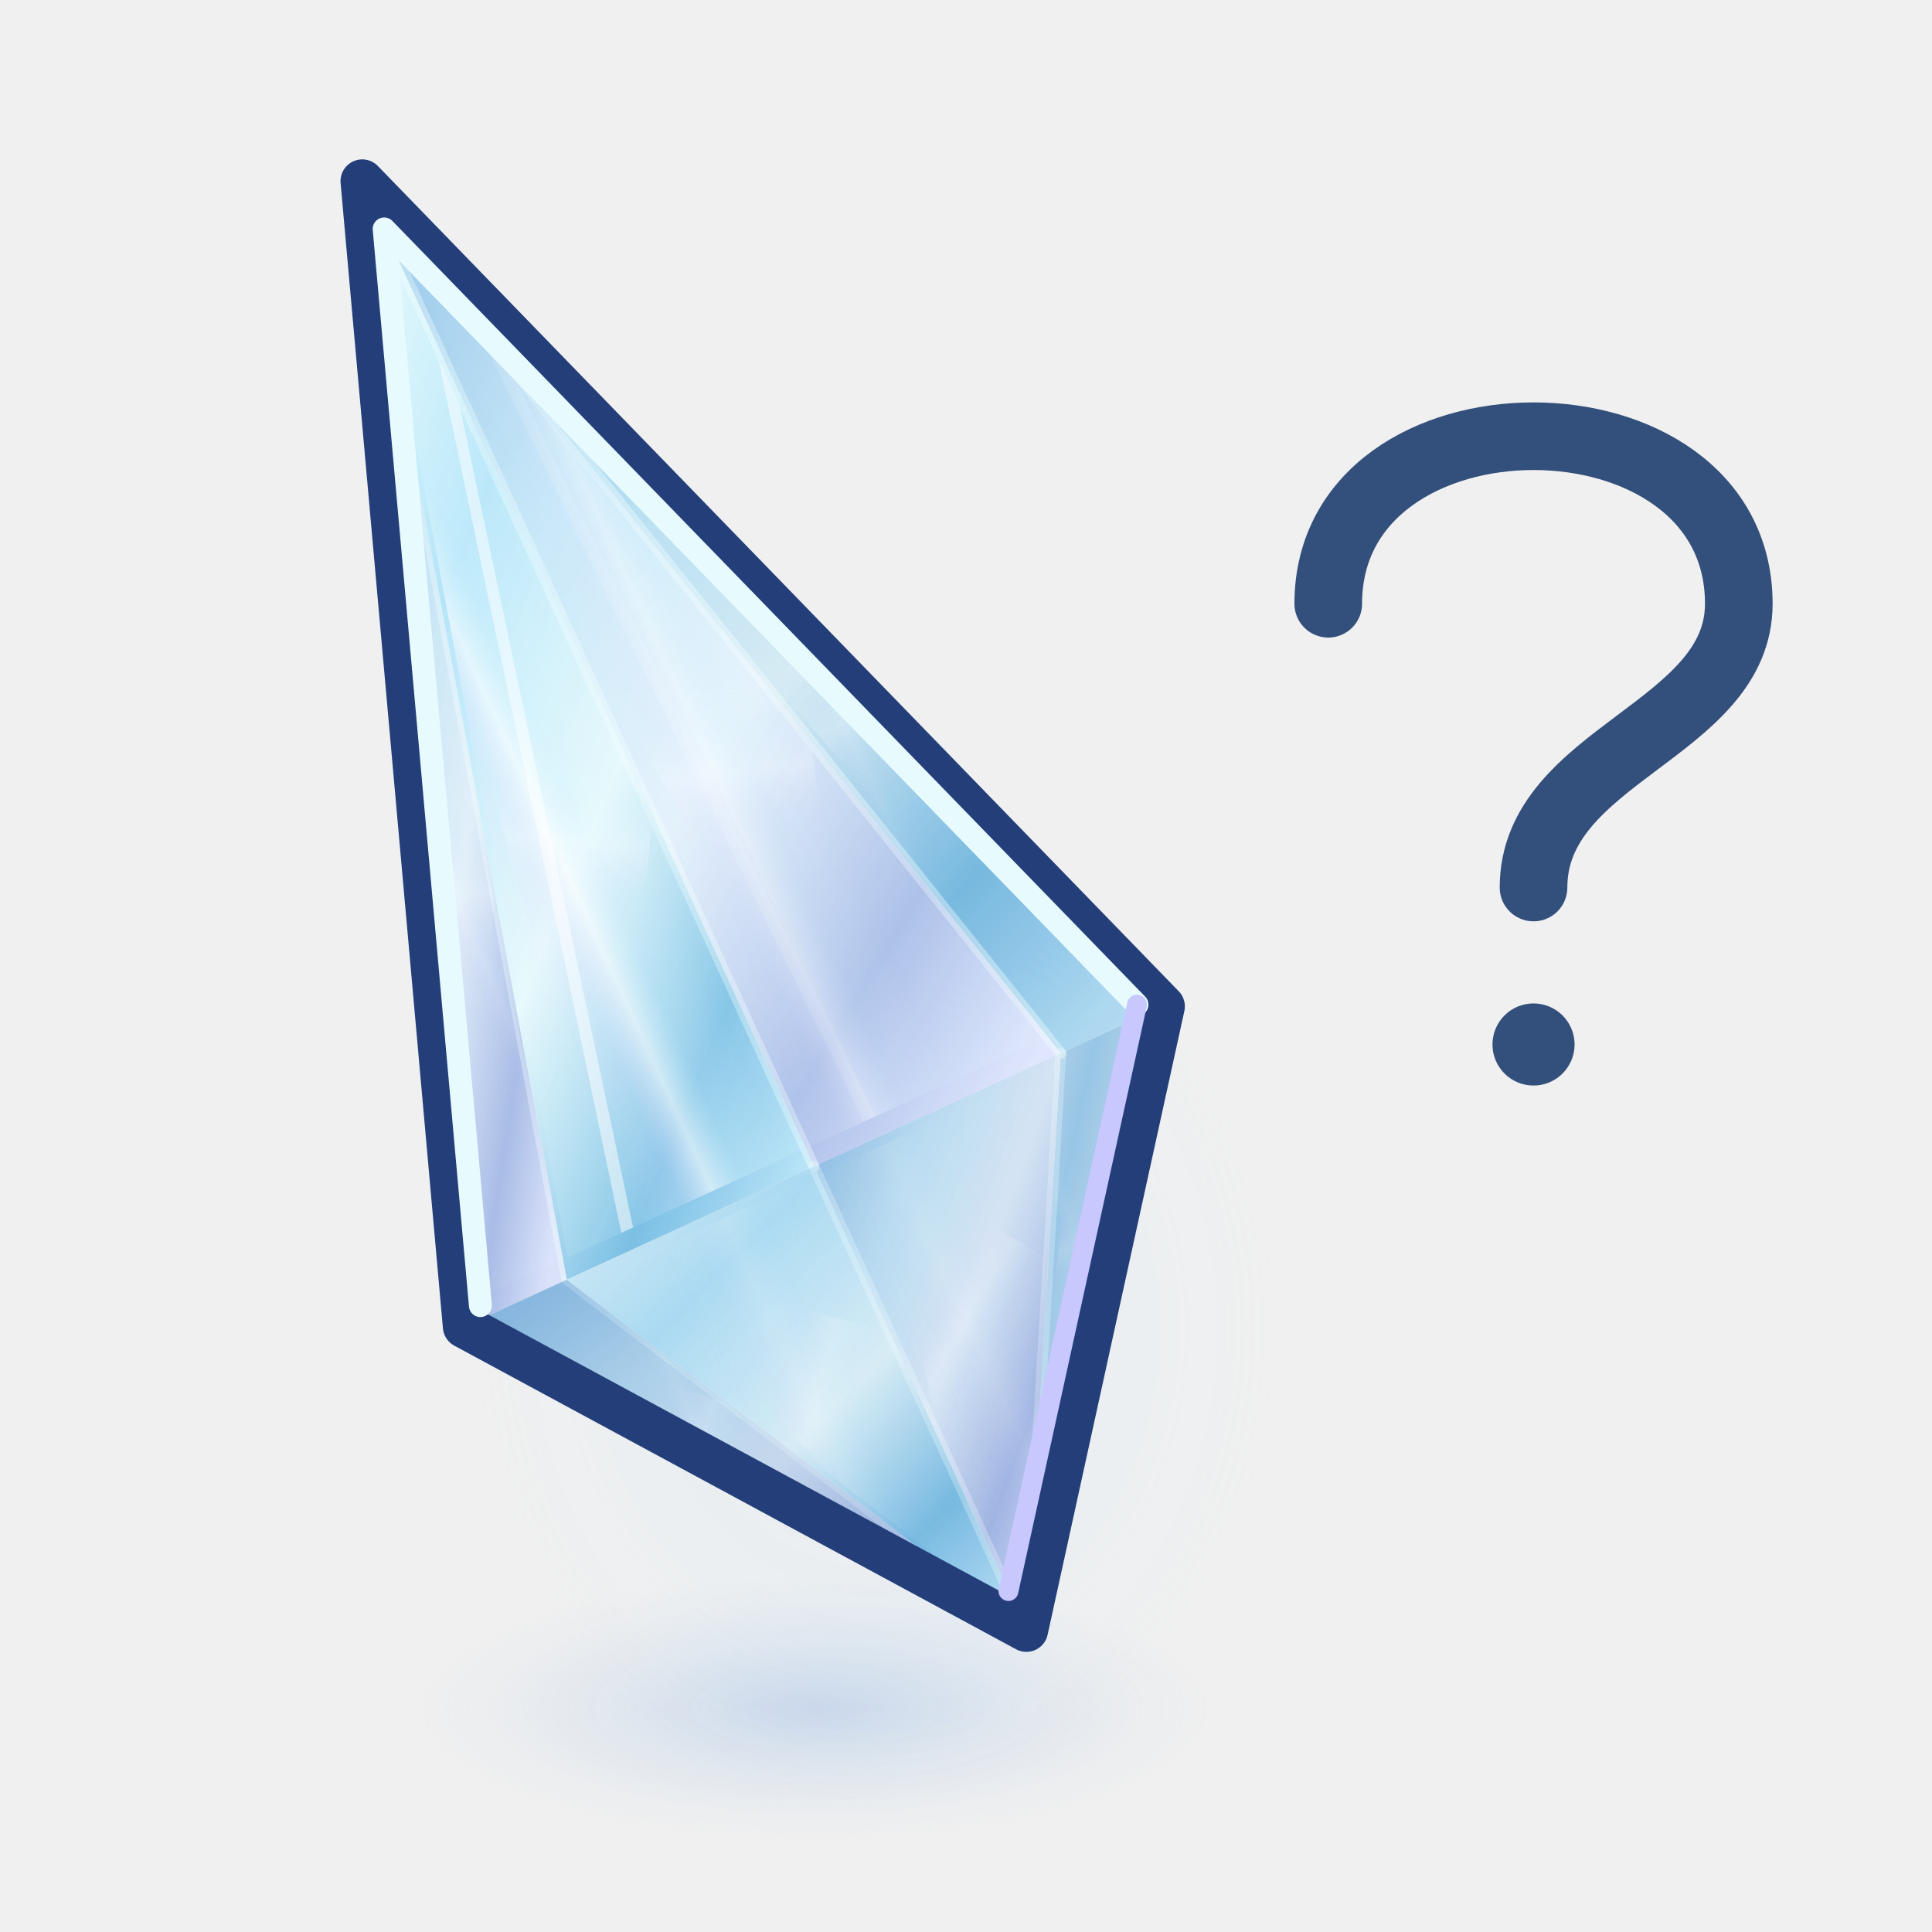
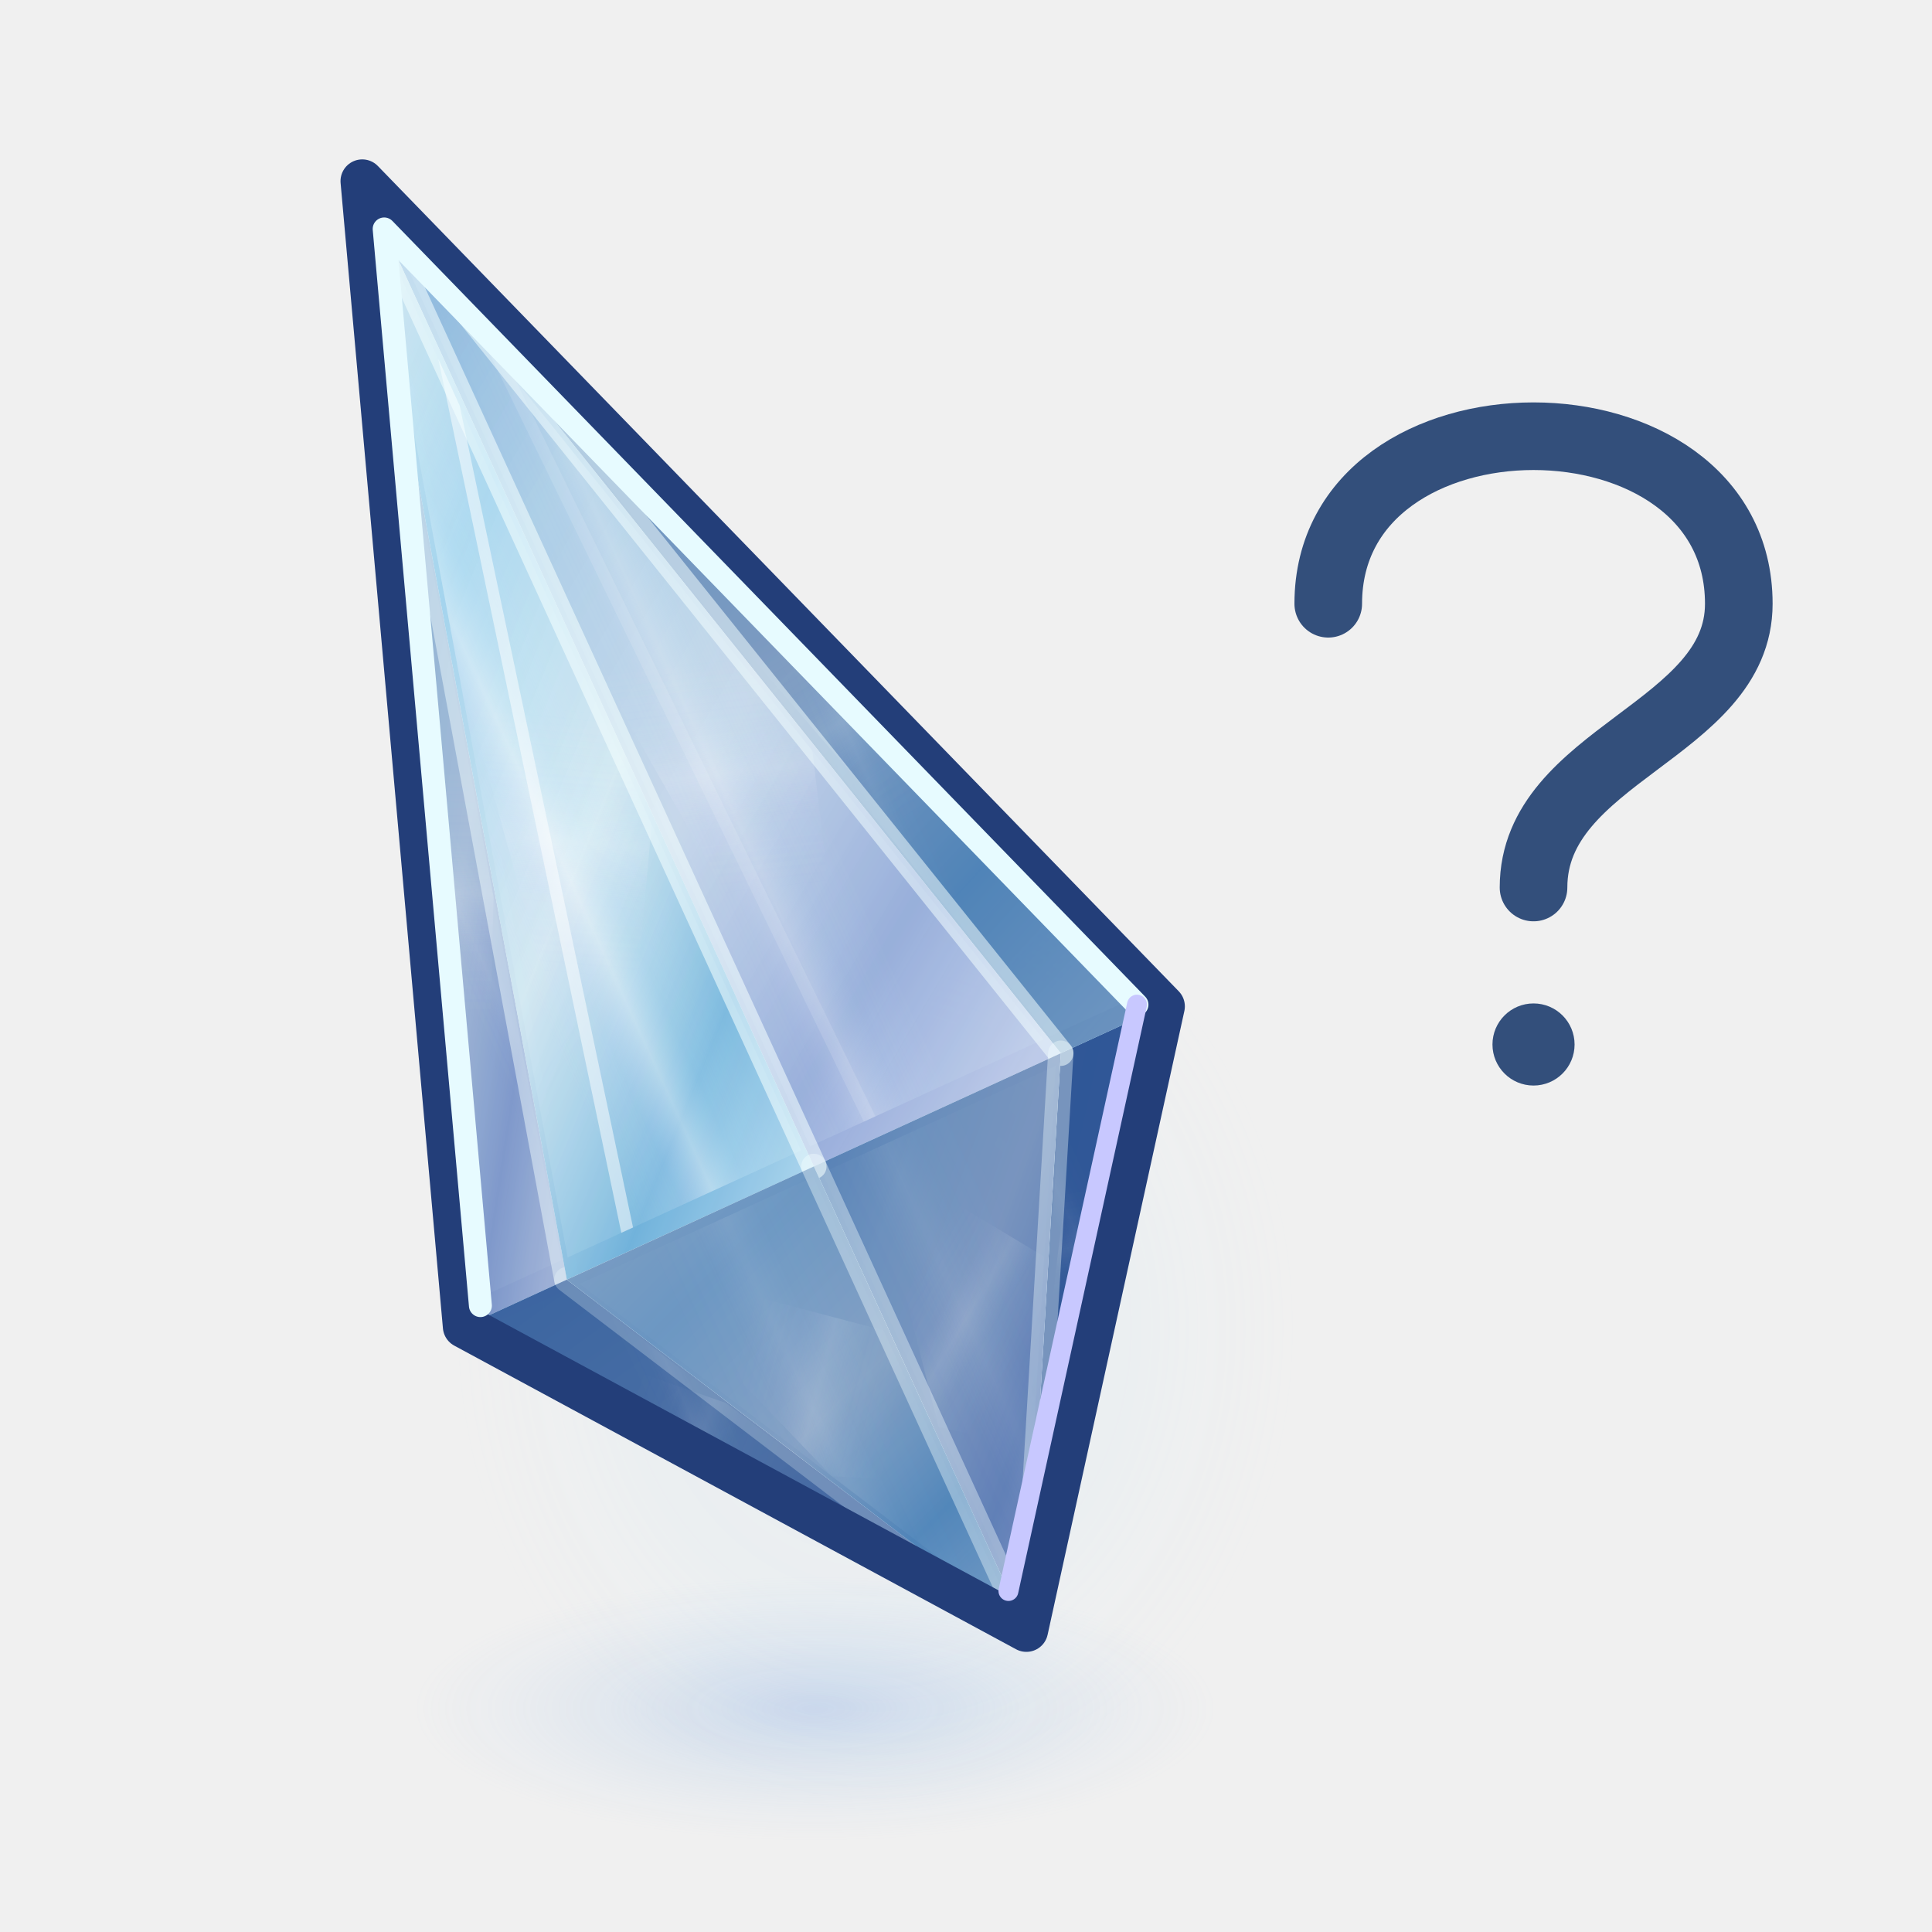
<svg xmlns="http://www.w3.org/2000/svg" width="32" height="32" viewBox="0 0 32 32">
  <defs>
    <linearGradient id="body" x1="0" y1="0" x2="1" y2="1">
      <stop stop-color="#e9f8ff" />
      <stop offset=".55" stop-color="#a1d8fa" />
      <stop offset="1" stop-color="#d8dcff" />
    </linearGradient>
    <linearGradient id="crown" x1="0" y1="0" x2=".8" y2="1">
      <stop stop-color="#b9d7ff" />
      <stop offset=".40" stop-color="#f9ffff" />
      <stop offset=".70" stop-color="#eafaff" />
      <stop offset="1" stop-color="#7dcef2" />
    </linearGradient>
    <linearGradient id="left" x1="0" y1="0" x2="1" y2=".5">
      <stop stop-color="#3265a6" />
      <stop offset=".32" stop-color="#4ea8dc" />
      <stop offset=".78" stop-color="#bbf3ff" />
      <stop offset="1" stop-color="#e9ffff" />
    </linearGradient>
    <linearGradient id="right" x1="0" y1="0" x2=".7" y2="1">
      <stop stop-color="#72b6f0" />
      <stop offset=".36" stop-color="#5486cb" />
      <stop offset=".7" stop-color="#d4e9ff" />
      <stop offset="1" stop-color="#f5edff" />
    </linearGradient>
    <linearGradient id="foot" x1="0" y1="0" x2="1" y2="1">
      <stop stop-color="#b1f3ff" />
      <stop offset=".48" stop-color="#51a8d9" />
      <stop offset=".52" stop-color="#d8f9ff" />
      <stop offset="1" stop-color="#b4b5ee" />
    </linearGradient>
    <linearGradient id="violet" x1="0" y1="0" x2="1" y2="1">
      <stop stop-color="#cbf3ff" />
      <stop offset=".5" stop-color="#8e91e4" />
      <stop offset="1" stop-color="#d8d0ff" />
    </linearGradient>
    <linearGradient id="inner" x1="0" y1="0" x2="1" y2="0">
      <stop stop-color="#345ca6" stop-opacity=".7" />
      <stop offset=".5" stop-color="#e0faff" stop-opacity=".25" />
      <stop offset="1" stop-color="#fbffff" stop-opacity=".8" />
    </linearGradient>
    <linearGradient id="refract" x1="0" y1="0" x2="1" y2="1">
      <stop stop-color="#f3ffff" />
      <stop offset=".46" stop-color="#c2e9ff" stop-opacity=".7" />
      <stop offset="1" stop-color="#bdbaf4" stop-opacity=".4" />
    </linearGradient>
    <linearGradient id="text" x1="0" y1="0" x2="1" y2="0">
      <stop stop-color="#76b6e7" />
      <stop offset=".48" stop-color="#f4ffff" />
      <stop offset="1" stop-color="#a6bcff" />
    </linearGradient>
    <radialGradient id="shadow">
      <stop stop-color="#578cdb" stop-opacity=".25" />
      <stop offset=".55" stop-color="#6ca4e2" stop-opacity=".10" />
      <stop offset="1" stop-color="#8db5ed" stop-opacity="0" />
    </radialGradient>
    <radialGradient id="halo">
      <stop stop-color="#bec7ff" stop-opacity=".10" />
      <stop offset=".6" stop-color="#a7dfff" stop-opacity=".07" />
      <stop offset="1" stop-color="#d4edff" stop-opacity="0" />
    </radialGradient>
    <linearGradient id="edgeIce" x1="0" y1="0" x2="1" y2="1">
      <stop offset="0.0" stop-color="#edfaff" />
      <stop offset="0.5" stop-color="#4e90e2" />
      <stop offset="1.0" stop-color="#e9ffff" />
    </linearGradient>
    <linearGradient id="edgeIndigo" x1="0" y1="0" x2="1" y2="1">
      <stop offset="0.0" stop-color="#174b9b" />
      <stop offset="0.5" stop-color="#83bfff" />
      <stop offset="1.0" stop-color="#6668c6" />
    </linearGradient>
    <linearGradient id="edgeLilac" x1="0" y1="0" x2="1" y2="1">
      <stop offset="0.0" stop-color="#929fe6" />
      <stop offset="0.5" stop-color="#faf5ff" />
      <stop offset="1.0" stop-color="#477cca" />
    </linearGradient>
    <linearGradient id="edgeBlue" x1="0" y1="0" x2="1" y2="1">
      <stop offset="0.0" stop-color="#2d5494" />
      <stop offset="0.5" stop-color="#94ecff" />
      <stop offset="1.0" stop-color="#318eca" />
    </linearGradient>
    <linearGradient id="tableLight" x1="0" y1="0" x2="1" y2="1">
      <stop offset="0.0" stop-color="#d0eaff" />
      <stop offset="0.5" stop-color="#ffffff" />
      <stop offset="1.0" stop-color="#acd7f7" />
    </linearGradient>
    <linearGradient id="tableBlue" x1="0" y1="0" x2="1" y2="1">
      <stop offset="0.0" stop-color="#529bd5" />
      <stop offset="0.5" stop-color="#defaff" />
      <stop offset="1.0" stop-color="#83c7ed" />
    </linearGradient>
    <linearGradient id="tableIce" x1="0" y1="0" x2="1" y2="1">
      <stop offset="0.0" stop-color="#d8faff" />
      <stop offset="0.5" stop-color="#55c3ea" />
      <stop offset="1.0" stop-color="#f1faff" />
    </linearGradient>
    <linearGradient id="tableLilac" x1="0" y1="0" x2="1" y2="1">
      <stop offset="0.0" stop-color="#718bd9" />
      <stop offset="0.5" stop-color="#d8ddff" />
      <stop offset="1.0" stop-color="#fcf7ff" />
    </linearGradient>
    <linearGradient id="reflectedBlue" x1="0" y1="0" x2="1" y2="1">
      <stop offset="0.0" stop-color="#e8ffff" />
      <stop offset="0.5" stop-color="#409dcc" />
      <stop offset="1.0" stop-color="#bbf3ff" />
    </linearGradient>
    <linearGradient id="depthGlass" x1="0" y1="0" x2=".85" y2="1">
      <stop stop-color="#385cae" stop-opacity=".24" />
      <stop offset=".4" stop-color="#80c9ef" stop-opacity=".08" />
      <stop offset=".72" stop-color="#7183d6" stop-opacity=".27" />
      <stop offset="1" stop-color="#e0d8ff" stop-opacity=".13" />
    </linearGradient>
    <linearGradient id="iceRefraction" x1="0" y1="0" x2="1" y2=".7">
      <stop stop-color="#58a9df" stop-opacity=".06" />
      <stop offset=".35" stop-color="#94e8ff" stop-opacity=".36" />
      <stop offset=".53" stop-color="#f3ffff" stop-opacity=".72" />
      <stop offset=".65" stop-color="#65c4eb" stop-opacity=".22" />
      <stop offset="1" stop-color="#b9eaff" stop-opacity="0" />
    </linearGradient>
    <linearGradient id="violetRefraction" x1="0" y1="1" x2="1" y2="0">
      <stop stop-color="#628dd5" stop-opacity="0" />
      <stop offset=".35" stop-color="#aaa6ef" stop-opacity=".31" />
      <stop offset=".52" stop-color="#f2eaff" stop-opacity=".59" />
      <stop offset=".7" stop-color="#8fdaf6" stop-opacity=".18" />
      <stop offset="1" stop-color="#b5dfff" stop-opacity="0" />
    </linearGradient>
    <linearGradient id="clearIce" x1="0" y1="0" x2="1" y2="1">
      <stop stop-color="#efffff" stop-opacity=".98" />
      <stop offset=".28" stop-color="#b2e5fa" stop-opacity=".94" />
      <stop offset=".55" stop-color="#e7fbff" stop-opacity=".88" />
      <stop offset=".78" stop-color="#78bfe5" stop-opacity=".96" />
      <stop offset="1" stop-color="#d1f2ff" stop-opacity=".98" />
    </linearGradient>
    <linearGradient id="clearLilac" x1="0" y1="0" x2="1" y2=".85">
      <stop stop-color="#88bde6" stop-opacity=".98" />
      <stop offset=".32" stop-color="#c5e9fa" stop-opacity=".94" />
      <stop offset=".58" stop-color="#e8f5ff" stop-opacity=".90" />
      <stop offset=".82" stop-color="#a9bce9" stop-opacity=".96" />
      <stop offset="1" stop-color="#e3e9ff" stop-opacity=".98" />
    </linearGradient>
  </defs>
  <ellipse cx="13.5" cy="28.3" rx="6.7" ry="2.2" fill="url(#shadow)" stroke="none" stroke-width="0" stroke-linejoin="round" stroke-linecap="round" />
  <ellipse cx="14.5" cy="22" rx="7" ry="8" fill="url(#halo)" stroke="none" stroke-width="0" stroke-linejoin="round" stroke-linecap="round" />
  <polygon points="6,3 19.265,16.669 17.57,17.445" fill="url(#clearIce)" stroke="none" stroke-width="0.7" stroke-linejoin="round" stroke-linecap="round" />
-   <polygon points="6,3 19.265,16.669 17.57,17.445" fill="#345da7" fill-opacity="0.098" stroke="none" stroke-width="0.7" stroke-linejoin="round" stroke-linecap="round" />
+   <polygon points="6,3 19.265,16.669 17.57,17.445" fill="#284f91" fill-opacity="0.561" stroke="none" stroke-width="0" stroke-linejoin="round" stroke-linecap="round" />
  <polygon points="6.455,3.515 18.991,16.432 17.389,17.166" fill="#efffff" fill-opacity="0.024" stroke="none" stroke-width="0.7" stroke-linejoin="round" stroke-linecap="round" />
  <defs>
    <linearGradient id="sheen5" gradientUnits="userSpaceOnUse" x1="13.019" y1="10.249" x2="15.038" y2="13.569">
      <stop stop-color="#e4faff" stop-opacity="0" />
-       <stop offset=".3" stop-color="#d6f5ff" stop-opacity="0.064" />
-       <stop offset=".5" stop-color="#ffffff" stop-opacity="0.212" />
-       <stop offset=".7" stop-color="#dfdcff" stop-opacity="0.053" />
+       <stop offset=".3" stop-color="#d6f5ff" stop-opacity="0.038" />
+       <stop offset=".5" stop-color="#ffffff" stop-opacity="0.127" />
+       <stop offset=".7" stop-color="#dfdcff" stop-opacity="0.032" />
      <stop offset="1" stop-color="#dfdcff" stop-opacity="0" />
    </linearGradient>
  </defs>
  <polygon points="10.216,7.391 14.603,11.911 17.71,17.019 11.048,9.249" fill="url(#sheen5)" />
  <defs>
    <linearGradient id="sheen6" gradientUnits="userSpaceOnUse" x1="14.567" y1="11.928" x2="13.526" y2="12.405">
      <stop stop-color="#e4faff" stop-opacity="0" />
-       <stop offset=".3" stop-color="#d6f5ff" stop-opacity="0.024" />
-       <stop offset=".5" stop-color="#ffffff" stop-opacity="0.081" />
-       <stop offset=".7" stop-color="#dfdcff" stop-opacity="0.02" />
+       <stop offset=".3" stop-color="#d6f5ff" stop-opacity="0.015" />
+       <stop offset=".5" stop-color="#ffffff" stop-opacity="0.048" />
+       <stop offset=".7" stop-color="#dfdcff" stop-opacity="0.012" />
      <stop offset="1" stop-color="#dfdcff" stop-opacity="0" />
    </linearGradient>
  </defs>
  <polygon points="6.455,3.515 18.991,16.432 17.389,17.166" fill="url(#sheen6)" />
-   <polyline points="6,3 19.265,16.669" fill="none" stroke="#f4ffff" stroke-opacity="0.286" stroke-width="0.18" stroke-linejoin="round" stroke-linecap="round" />
+   <polyline points="6,3 19.265,16.669" fill="none" stroke="#f4ffff" stroke-opacity="0.372" stroke-width="0.42" stroke-linejoin="round" stroke-linecap="round" />
  <polyline points="11.473,8.686 14.482,11.786" fill="none" stroke="#9bdfff" stroke-opacity="0" stroke-width="0.8" stroke-linejoin="round" stroke-linecap="round" />
  <polyline points="11.473,8.686 14.482,11.786" fill="none" stroke="#ffffff" stroke-opacity="0" stroke-width="0.29" stroke-linejoin="round" stroke-linecap="round" />
  <polygon points="17,27 19.265,16.669 17.57,17.445" fill="url(#clearIce)" stroke="none" stroke-width="0.7" stroke-linejoin="round" stroke-linecap="round" />
-   <polygon points="17,27 19.265,16.669 17.57,17.445" fill="#345da7" fill-opacity="0.231" stroke="none" stroke-width="0.7" stroke-linejoin="round" stroke-linecap="round" />
+   <polygon points="17,27 19.265,16.669 17.57,17.445" fill="#284f91" fill-opacity="0.949" stroke="none" stroke-width="0" stroke-linejoin="round" stroke-linecap="round" />
  <polygon points="17.052,26.635 19.192,16.872 17.591,17.606" fill="#efffff" fill-opacity="0" stroke="none" stroke-width="0.7" stroke-linejoin="round" stroke-linecap="round" />
  <defs>
    <linearGradient id="sheen13" gradientUnits="userSpaceOnUse" x1="18.189" y1="21.53" x2="17.844" y2="19.69">
      <stop stop-color="#e4faff" stop-opacity="0" />
-       <stop offset=".3" stop-color="#d6f5ff" stop-opacity="0.041" />
-       <stop offset=".5" stop-color="#ffffff" stop-opacity="0.137" />
-       <stop offset=".7" stop-color="#dfdcff" stop-opacity="0.034" />
+       <stop offset=".3" stop-color="#d6f5ff" stop-opacity="0.025" />
+       <stop offset=".5" stop-color="#ffffff" stop-opacity="0.082" />
+       <stop offset=".7" stop-color="#dfdcff" stop-opacity="0.021" />
      <stop offset="1" stop-color="#dfdcff" stop-opacity="0" />
    </linearGradient>
  </defs>
  <polygon points="17.694,23.706 18.443,20.289 17.911,17.459 17.278,22.843" fill="url(#sheen13)" />
  <defs>
    <linearGradient id="sheen14" gradientUnits="userSpaceOnUse" x1="18.407" y1="20.306" x2="17.366" y2="20.783">
      <stop stop-color="#e4faff" stop-opacity="0" />
-       <stop offset=".3" stop-color="#d6f5ff" stop-opacity="0.024" />
-       <stop offset=".5" stop-color="#ffffff" stop-opacity="0.08" />
-       <stop offset=".7" stop-color="#dfdcff" stop-opacity="0.02" />
+       <stop offset=".3" stop-color="#d6f5ff" stop-opacity="0.014" />
+       <stop offset=".5" stop-color="#ffffff" stop-opacity="0.048" />
+       <stop offset=".7" stop-color="#dfdcff" stop-opacity="0.012" />
      <stop offset="1" stop-color="#dfdcff" stop-opacity="0" />
    </linearGradient>
  </defs>
  <polygon points="17.052,26.635 19.192,16.872 17.591,17.606" fill="url(#sheen14)" />
-   <polyline points="17,27 19.265,16.669" fill="none" stroke="#f4ffff" stroke-opacity="0.157" stroke-width="0.18" stroke-linejoin="round" stroke-linecap="round" />
+   <polyline points="17,27 19.265,16.669" fill="none" stroke="#f4ffff" stroke-opacity="0.188" stroke-width="0.42" stroke-linejoin="round" stroke-linecap="round" />
  <polyline points="17.909,22.727 18.422,20.384" fill="none" stroke="#9bdfff" stroke-opacity="0" stroke-width="0.8" stroke-linejoin="round" stroke-linecap="round" />
  <polyline points="17.909,22.727 18.422,20.384" fill="none" stroke="#ffffff" stroke-opacity="0" stroke-width="0.29" stroke-linejoin="round" stroke-linecap="round" />
  <polygon points="6,3 9.389,21.195 7.695,21.971" fill="url(#clearLilac)" stroke="none" stroke-width="0.7" stroke-linejoin="round" stroke-linecap="round" />
-   <polygon points="6,3 9.389,21.195 7.695,21.971" fill="#345da7" fill-opacity="0.047" stroke="none" stroke-width="0.7" stroke-linejoin="round" stroke-linecap="round" />
+   <polygon points="6,3 9.389,21.195 7.695,21.971" fill="#284f91" fill-opacity="0.372" stroke="none" stroke-width="0" stroke-linejoin="round" stroke-linecap="round" />
  <polygon points="6.093,3.681 9.296,20.875 7.695,21.609" fill="#efffff" fill-opacity="0.051" stroke="none" stroke-width="0.7" stroke-linejoin="round" stroke-linecap="round" />
  <defs>
    <linearGradient id="sheen21" gradientUnits="userSpaceOnUse" x1="7.785" y1="12.648" x2="7.681" y2="16.941">
      <stop stop-color="#e4faff" stop-opacity="0" />
-       <stop offset=".3" stop-color="#d6f5ff" stop-opacity="0.074" />
-       <stop offset=".5" stop-color="#ffffff" stop-opacity="0.247" />
-       <stop offset=".7" stop-color="#dfdcff" stop-opacity="0.062" />
+       <stop offset=".3" stop-color="#d6f5ff" stop-opacity="0.044" />
+       <stop offset=".5" stop-color="#ffffff" stop-opacity="0.148" />
+       <stop offset=".7" stop-color="#dfdcff" stop-opacity="0.037" />
      <stop offset="1" stop-color="#dfdcff" stop-opacity="0" />
    </linearGradient>
  </defs>
  <polygon points="7.054,8.84 8.175,14.857 8.015,21.462 6.766,11.211" fill="url(#sheen21)" />
  <defs>
    <linearGradient id="sheen22" gradientUnits="userSpaceOnUse" x1="8.139" y1="14.874" x2="7.098" y2="15.351">
      <stop stop-color="#e4faff" stop-opacity="0" />
-       <stop offset=".3" stop-color="#d6f5ff" stop-opacity="0.03" />
-       <stop offset=".5" stop-color="#ffffff" stop-opacity="0.101" />
-       <stop offset=".7" stop-color="#dfdcff" stop-opacity="0.025" />
+       <stop offset=".3" stop-color="#d6f5ff" stop-opacity="0.018" />
+       <stop offset=".5" stop-color="#ffffff" stop-opacity="0.06" />
+       <stop offset=".7" stop-color="#dfdcff" stop-opacity="0.015" />
      <stop offset="1" stop-color="#dfdcff" stop-opacity="0" />
    </linearGradient>
  </defs>
  <polygon points="6.093,3.681 9.296,20.875 7.695,21.609" fill="url(#sheen22)" />
-   <polyline points="6,3 9.389,21.195" fill="none" stroke="#f4ffff" stroke-opacity="0.341" stroke-width="0.18" stroke-linejoin="round" stroke-linecap="round" />
+   <polyline points="6,3 9.389,21.195" fill="none" stroke="#f4ffff" stroke-opacity="0.459" stroke-width="0.42" stroke-linejoin="round" stroke-linecap="round" />
  <polyline points="7.375,10.565 8.144,14.691" fill="none" stroke="#9bdfff" stroke-opacity="0" stroke-width="0.8" stroke-linejoin="round" stroke-linecap="round" />
  <polyline points="7.375,10.565 8.144,14.691" fill="none" stroke="#ffffff" stroke-opacity="0" stroke-width="0.29" stroke-linejoin="round" stroke-linecap="round" />
  <polygon points="17,27 9.389,21.195 7.695,21.971" fill="url(#clearLilac)" stroke="none" stroke-width="0.7" stroke-linejoin="round" stroke-linecap="round" />
-   <polygon points="17,27 9.389,21.195 7.695,21.971" fill="#345da7" fill-opacity="0.184" stroke="none" stroke-width="0.7" stroke-linejoin="round" stroke-linecap="round" />
+   <polygon points="17,27 9.389,21.195 7.695,21.971" fill="#284f91" fill-opacity="0.824" stroke="none" stroke-width="0" stroke-linejoin="round" stroke-linecap="round" />
  <polygon points="16.69,26.801 9.498,21.316 7.897,22.049" fill="#efffff" fill-opacity="0.004" stroke="none" stroke-width="0.7" stroke-linejoin="round" stroke-linecap="round" />
  <defs>
    <linearGradient id="sheen29" gradientUnits="userSpaceOnUse" x1="12.956" y1="23.928" x2="10.487" y2="23.062">
      <stop stop-color="#e4faff" stop-opacity="0" />
-       <stop offset=".3" stop-color="#d6f5ff" stop-opacity="0.049" />
-       <stop offset=".5" stop-color="#ffffff" stop-opacity="0.163" />
-       <stop offset=".7" stop-color="#dfdcff" stop-opacity="0.041" />
+       <stop offset=".3" stop-color="#d6f5ff" stop-opacity="0.029" />
+       <stop offset=".5" stop-color="#ffffff" stop-opacity="0.098" />
+       <stop offset=".7" stop-color="#dfdcff" stop-opacity="0.024" />
      <stop offset="1" stop-color="#dfdcff" stop-opacity="0" />
    </linearGradient>
  </defs>
  <polygon points="14.532,25.156 12.015,23.235 8.217,21.902 12.997,24.805" fill="url(#sheen29)" />
  <defs>
    <linearGradient id="sheen30" gradientUnits="userSpaceOnUse" x1="11.979" y1="23.252" x2="10.938" y2="23.729">
      <stop stop-color="#e4faff" stop-opacity="0" />
-       <stop offset=".3" stop-color="#d6f5ff" stop-opacity="0.024" />
-       <stop offset=".5" stop-color="#ffffff" stop-opacity="0.08" />
-       <stop offset=".7" stop-color="#dfdcff" stop-opacity="0.02" />
+       <stop offset=".3" stop-color="#d6f5ff" stop-opacity="0.014" />
+       <stop offset=".5" stop-color="#ffffff" stop-opacity="0.048" />
+       <stop offset=".7" stop-color="#dfdcff" stop-opacity="0.012" />
      <stop offset="1" stop-color="#dfdcff" stop-opacity="0" />
    </linearGradient>
  </defs>
  <polygon points="16.69,26.801 9.498,21.316 7.897,22.049" fill="url(#sheen30)" />
-   <polyline points="17,27 9.389,21.195" fill="none" stroke="#f4ffff" stroke-opacity="0.2" stroke-width="0.18" stroke-linejoin="round" stroke-linecap="round" />
+   <polyline points="17,27 9.389,21.195" fill="none" stroke="#f4ffff" stroke-opacity="0.247" stroke-width="0.42" stroke-linejoin="round" stroke-linecap="round" />
  <polyline points="13.811,24.605 12.085,23.289" fill="none" stroke="#9bdfff" stroke-opacity="0" stroke-width="0.8" stroke-linejoin="round" stroke-linecap="round" />
  <polyline points="13.811,24.605 12.085,23.289" fill="none" stroke="#ffffff" stroke-opacity="0" stroke-width="0.29" stroke-linejoin="round" stroke-linecap="round" />
  <polygon points="6,3 17.57,17.445 13.48,19.32" fill="url(#clearLilac)" stroke="none" stroke-width="0.7" stroke-linejoin="round" stroke-linecap="round" />
-   <polygon points="6,3 17.57,17.445 13.48,19.32" fill="#345da7" fill-opacity="0.016" stroke="none" stroke-width="0.7" stroke-linejoin="round" stroke-linecap="round" />
+   <polygon points="6,3 17.57,17.445 13.48,19.32" fill="#284f91" fill-opacity="0.196" stroke="none" stroke-width="0" stroke-linejoin="round" stroke-linecap="round" />
  <polygon points="6.349,3.564 17.283,17.215 13.418,18.986" fill="#efffff" fill-opacity="0.086" stroke="none" stroke-width="0.7" stroke-linejoin="round" stroke-linecap="round" />
  <defs>
    <linearGradient id="sheen37" gradientUnits="userSpaceOnUse" x1="12.116" y1="10.756" x2="12.593" y2="14.782">
      <stop stop-color="#e4faff" stop-opacity="0" />
-       <stop offset=".3" stop-color="#d6f5ff" stop-opacity="0.071" />
-       <stop offset=".5" stop-color="#ffffff" stop-opacity="0.238" />
-       <stop offset=".7" stop-color="#dfdcff" stop-opacity="0.06" />
+       <stop offset=".3" stop-color="#d6f5ff" stop-opacity="0.043" />
+       <stop offset=".5" stop-color="#ffffff" stop-opacity="0.143" />
+       <stop offset=".7" stop-color="#dfdcff" stop-opacity="0.036" />
      <stop offset="1" stop-color="#dfdcff" stop-opacity="0" />
    </linearGradient>
  </defs>
  <polygon points="9.63,7.659 13.456,12.437 14.191,18.632 9.318,10.041" fill="url(#sheen37)" />
  <defs>
    <linearGradient id="sheen38" gradientUnits="userSpaceOnUse" x1="13.248" y1="12.533" x2="10.735" y2="13.684">
      <stop stop-color="#e4faff" stop-opacity="0" />
-       <stop offset=".3" stop-color="#d6f5ff" stop-opacity="0.097" />
-       <stop offset=".5" stop-color="#ffffff" stop-opacity="0.325" />
-       <stop offset=".7" stop-color="#dfdcff" stop-opacity="0.081" />
+       <stop offset=".3" stop-color="#d6f5ff" stop-opacity="0.058" />
+       <stop offset=".5" stop-color="#ffffff" stop-opacity="0.195" />
+       <stop offset=".7" stop-color="#dfdcff" stop-opacity="0.049" />
      <stop offset="1" stop-color="#dfdcff" stop-opacity="0" />
    </linearGradient>
  </defs>
  <polygon points="6.349,3.564 17.283,17.215 13.418,18.986" fill="url(#sheen38)" />
  <polygon points="7.989,5.612 8.536,6.294 14.5,18.49 14.307,18.579" fill="#ffffff" fill-opacity="0.122" stroke="none" stroke-width="0.7" stroke-linejoin="round" stroke-linecap="round" />
-   <polyline points="6,3 17.57,17.445" fill="none" stroke="#f4ffff" stroke-opacity="0.392" stroke-width="0.18" stroke-linejoin="round" stroke-linecap="round" />
+   <polyline points="6,3 17.57,17.445" fill="none" stroke="#f4ffff" stroke-opacity="0.533" stroke-width="0.42" stroke-linejoin="round" stroke-linecap="round" />
  <polyline points="11.179,9.594 13.803,12.87" fill="none" stroke="#9bdfff" stroke-opacity="0" stroke-width="0.8" stroke-linejoin="round" stroke-linecap="round" />
  <polyline points="11.179,9.594 13.803,12.87" fill="none" stroke="#ffffff" stroke-opacity="0" stroke-width="0.29" stroke-linejoin="round" stroke-linecap="round" />
  <polygon points="17,27 17.57,17.445 13.48,19.32" fill="url(#clearLilac)" stroke="none" stroke-width="0.7" stroke-linejoin="round" stroke-linecap="round" />
-   <polygon points="17,27 17.57,17.445 13.48,19.32" fill="#345da7" fill-opacity="0.106" stroke="none" stroke-width="0.7" stroke-linejoin="round" stroke-linecap="round" />
+   <polygon points="17,27 17.57,17.445 13.48,19.32" fill="#284f91" fill-opacity="0.588" stroke="none" stroke-width="0" stroke-linejoin="round" stroke-linecap="round" />
  <polygon points="16.946,26.684 17.485,17.655 13.62,19.426" fill="#efffff" fill-opacity="0.02" stroke="none" stroke-width="0.7" stroke-linejoin="round" stroke-linecap="round" />
  <defs>
    <linearGradient id="sheen46" gradientUnits="userSpaceOnUse" x1="17.235" y1="21.924" x2="15.347" y2="20.791">
      <stop stop-color="#e4faff" stop-opacity="0" />
-       <stop offset=".3" stop-color="#d6f5ff" stop-opacity="0.056" />
-       <stop offset=".5" stop-color="#ffffff" stop-opacity="0.187" />
-       <stop offset=".7" stop-color="#dfdcff" stop-opacity="0.047" />
+       <stop offset=".3" stop-color="#d6f5ff" stop-opacity="0.034" />
+       <stop offset=".5" stop-color="#ffffff" stop-opacity="0.112" />
+       <stop offset=".7" stop-color="#dfdcff" stop-opacity="0.028" />
      <stop offset="1" stop-color="#dfdcff" stop-opacity="0" />
    </linearGradient>
  </defs>
  <polygon points="17.108,23.975 17.296,20.815 14.393,19.072 15.549,23.636" fill="url(#sheen46)" />
  <defs>
    <linearGradient id="sheen47" gradientUnits="userSpaceOnUse" x1="17.088" y1="20.911" x2="14.575" y2="22.062">
      <stop stop-color="#e4faff" stop-opacity="0" />
-       <stop offset=".3" stop-color="#d6f5ff" stop-opacity="0.029" />
-       <stop offset=".5" stop-color="#ffffff" stop-opacity="0.097" />
-       <stop offset=".7" stop-color="#dfdcff" stop-opacity="0.024" />
+       <stop offset=".3" stop-color="#d6f5ff" stop-opacity="0.017" />
+       <stop offset=".5" stop-color="#ffffff" stop-opacity="0.058" />
+       <stop offset=".7" stop-color="#dfdcff" stop-opacity="0.015" />
      <stop offset="1" stop-color="#dfdcff" stop-opacity="0" />
    </linearGradient>
  </defs>
  <polygon points="16.946,26.684 17.485,17.655 13.62,19.426" fill="url(#sheen47)" />
-   <polyline points="17,27 17.57,17.445" fill="none" stroke="#f4ffff" stroke-opacity="0.275" stroke-width="0.18" stroke-linejoin="round" stroke-linecap="round" />
+   <polyline points="17,27 17.57,17.445" fill="none" stroke="#f4ffff" stroke-opacity="0.361" stroke-width="0.42" stroke-linejoin="round" stroke-linecap="round" />
  <polyline points="17.184,22.696 17.313,20.529" fill="none" stroke="#9bdfff" stroke-opacity="0" stroke-width="0.8" stroke-linejoin="round" stroke-linecap="round" />
  <polyline points="17.184,22.696 17.313,20.529" fill="none" stroke="#ffffff" stroke-opacity="0" stroke-width="0.29" stroke-linejoin="round" stroke-linecap="round" />
  <polygon points="6,3 13.48,19.32 9.389,21.195" fill="url(#clearIce)" stroke="none" stroke-width="0.7" stroke-linejoin="round" stroke-linecap="round" />
-   <polygon points="6,3 13.48,19.32 9.389,21.195" fill="#345da7" fill-opacity="0.004" stroke="none" stroke-width="0.7" stroke-linejoin="round" stroke-linecap="round" />
+   <polygon points="6,3 13.48,19.32 9.389,21.195" fill="#284f91" fill-opacity="0.118" stroke="none" stroke-width="0" stroke-linejoin="round" stroke-linecap="round" />
  <polygon points="6.199,3.633 13.268,19.055 9.402,20.827" fill="#efffff" fill-opacity="0.106" stroke="none" stroke-width="0.7" stroke-linejoin="round" stroke-linecap="round" />
  <defs>
    <linearGradient id="sheen54" gradientUnits="userSpaceOnUse" x1="9.929" y1="11.758" x2="9.527" y2="16.188">
      <stop stop-color="#e4faff" stop-opacity="0" />
-       <stop offset=".3" stop-color="#d6f5ff" stop-opacity="0.074" />
-       <stop offset=".5" stop-color="#ffffff" stop-opacity="0.247" />
-       <stop offset=".7" stop-color="#dfdcff" stop-opacity="0.062" />
+       <stop offset=".3" stop-color="#d6f5ff" stop-opacity="0.044" />
+       <stop offset=".5" stop-color="#ffffff" stop-opacity="0.148" />
+       <stop offset=".7" stop-color="#dfdcff" stop-opacity="0.037" />
      <stop offset="1" stop-color="#dfdcff" stop-opacity="0" />
    </linearGradient>
  </defs>
  <polygon points="8.32,8.259 10.794,13.657 10.175,20.473 7.545,10.854" fill="url(#sheen54)" />
  <defs>
    <linearGradient id="sheen55" gradientUnits="userSpaceOnUse" x1="10.585" y1="13.753" x2="8.073" y2="14.905">
      <stop stop-color="#e4faff" stop-opacity="0" />
-       <stop offset=".3" stop-color="#d6f5ff" stop-opacity="0.163" />
-       <stop offset=".5" stop-color="#ffffff" stop-opacity="0.544" />
-       <stop offset=".7" stop-color="#dfdcff" stop-opacity="0.136" />
+       <stop offset=".3" stop-color="#d6f5ff" stop-opacity="0.098" />
+       <stop offset=".5" stop-color="#ffffff" stop-opacity="0.326" />
+       <stop offset=".7" stop-color="#dfdcff" stop-opacity="0.082" />
      <stop offset="1" stop-color="#dfdcff" stop-opacity="0" />
    </linearGradient>
  </defs>
  <polygon points="6.199,3.633 13.268,19.055 9.402,20.827" fill="url(#sheen55)" />
  <polygon points="7.26,5.946 7.613,6.717 10.485,20.331 10.291,20.419" fill="#ffffff" fill-opacity="0.506" stroke="none" stroke-width="0.7" stroke-linejoin="round" stroke-linecap="round" />
-   <polyline points="6,3 13.48,19.32" fill="none" stroke="#f4ffff" stroke-opacity="0.412" stroke-width="0.18" stroke-linejoin="round" stroke-linecap="round" />
+   <polyline points="6,3 13.48,19.32" fill="none" stroke="#f4ffff" stroke-opacity="0.561" stroke-width="0.42" stroke-linejoin="round" stroke-linecap="round" />
  <polyline points="9.322,10.445 11.018,14.146" fill="none" stroke="#9bdfff" stroke-opacity="0" stroke-width="0.8" stroke-linejoin="round" stroke-linecap="round" />
  <polyline points="9.322,10.445 11.018,14.146" fill="none" stroke="#ffffff" stroke-opacity="0" stroke-width="0.29" stroke-linejoin="round" stroke-linecap="round" />
  <polygon points="17,27 13.48,19.32 9.389,21.195" fill="url(#clearIce)" stroke="none" stroke-width="0.7" stroke-linejoin="round" stroke-linecap="round" />
-   <polygon points="17,27 13.48,19.32 9.389,21.195" fill="#345da7" fill-opacity="0.09" stroke="none" stroke-width="0.7" stroke-linejoin="round" stroke-linecap="round" />
+   <polygon points="17,27 13.48,19.32 9.389,21.195" fill="#284f91" fill-opacity="0.533" stroke="none" stroke-width="0" stroke-linejoin="round" stroke-linecap="round" />
  <polygon points="16.796,26.753 13.47,19.495 9.604,21.267" fill="#efffff" fill-opacity="0.024" stroke="none" stroke-width="0.7" stroke-linejoin="round" stroke-linecap="round" />
  <defs>
    <linearGradient id="sheen63" gradientUnits="userSpaceOnUse" x1="15.048" y1="22.926" x2="12.281" y2="22.196">
      <stop stop-color="#e4faff" stop-opacity="0" />
-       <stop offset=".3" stop-color="#d6f5ff" stop-opacity="0.059" />
-       <stop offset=".5" stop-color="#ffffff" stop-opacity="0.196" />
-       <stop offset=".7" stop-color="#dfdcff" stop-opacity="0.049" />
+       <stop offset=".3" stop-color="#d6f5ff" stop-opacity="0.035" />
+       <stop offset=".5" stop-color="#ffffff" stop-opacity="0.117" />
+       <stop offset=".7" stop-color="#dfdcff" stop-opacity="0.029" />
      <stop offset="1" stop-color="#dfdcff" stop-opacity="0" />
    </linearGradient>
  </defs>
  <polygon points="15.798,24.576 14.634,22.035 10.377,20.913 13.775,24.449" fill="url(#sheen63)" />
  <defs>
    <linearGradient id="sheen64" gradientUnits="userSpaceOnUse" x1="14.425" y1="22.131" x2="11.913" y2="23.283">
      <stop stop-color="#e4faff" stop-opacity="0" />
-       <stop offset=".3" stop-color="#d6f5ff" stop-opacity="0.036" />
-       <stop offset=".5" stop-color="#ffffff" stop-opacity="0.119" />
-       <stop offset=".7" stop-color="#dfdcff" stop-opacity="0.03" />
+       <stop offset=".3" stop-color="#d6f5ff" stop-opacity="0.021" />
+       <stop offset=".5" stop-color="#ffffff" stop-opacity="0.071" />
+       <stop offset=".7" stop-color="#dfdcff" stop-opacity="0.018" />
      <stop offset="1" stop-color="#dfdcff" stop-opacity="0" />
    </linearGradient>
  </defs>
  <polygon points="16.796,26.753 13.47,19.495 9.604,21.267" fill="url(#sheen64)" />
-   <polyline points="17,27 13.48,19.32" fill="none" stroke="#f4ffff" stroke-opacity="0.294" stroke-width="0.18" stroke-linejoin="round" stroke-linecap="round" />
+   <polyline points="17,27 13.48,19.32" fill="none" stroke="#f4ffff" stroke-opacity="0.384" stroke-width="0.42" stroke-linejoin="round" stroke-linecap="round" />
  <polyline points="15.327,23.547 14.528,21.805" fill="none" stroke="#9bdfff" stroke-opacity="0" stroke-width="0.8" stroke-linejoin="round" stroke-linecap="round" />
  <polyline points="15.327,23.547 14.528,21.805" fill="none" stroke="#ffffff" stroke-opacity="0" stroke-width="0.29" stroke-linejoin="round" stroke-linecap="round" />
  <polyline points="6,3 19.265,16.669 17,27 7.695,21.971 6,3" fill="none" stroke="#233e79" stroke-width="0.72" stroke-linejoin="round" stroke-linecap="round" />
  <polyline points="7.957,21.625 6.363,3.792 18.832,16.64" fill="none" stroke="#e7fbff" stroke-width="0.38" stroke-linejoin="round" stroke-linecap="round" />
  <polyline points="18.832,16.64 16.703,26.352" fill="none" stroke="#c8c8ff" stroke-width="0.33" stroke-linejoin="round" stroke-linecap="round" />
  <polygon points="7.035,5.619 7.843,7.382 10.444,20.053 9.928,20.29" fill="#dcfaff" fill-opacity="0" stroke="none" stroke-width="0.7" stroke-linejoin="round" stroke-linecap="round" />
  <polygon points="7.305,6.207 7.574,6.794 10.296,20.121 10.076,20.222" fill="#ffffff" fill-opacity="0" stroke="none" stroke-width="0.7" stroke-linejoin="round" stroke-linecap="round" />
  <polyline points="7.439,6.501 10.186,20.172" fill="none" stroke="#ffffff" stroke-opacity="0" stroke-width="0.24" stroke-linejoin="round" stroke-linecap="round" />
  <path d="M 22 10 C 22 6.3 28.8 6.3 28.8 10 C 28.8 12.1 25.4 12.5 25.4 14.7" fill="none" stroke="#334f7b" stroke-width="1.12" stroke-linejoin="round" stroke-linecap="round" />
  <ellipse cx="25.4" cy="17.3" rx="0.68" ry="0.68" fill="#334f7b" stroke="none" stroke-width="0" stroke-linejoin="round" stroke-linecap="round" />
</svg>
